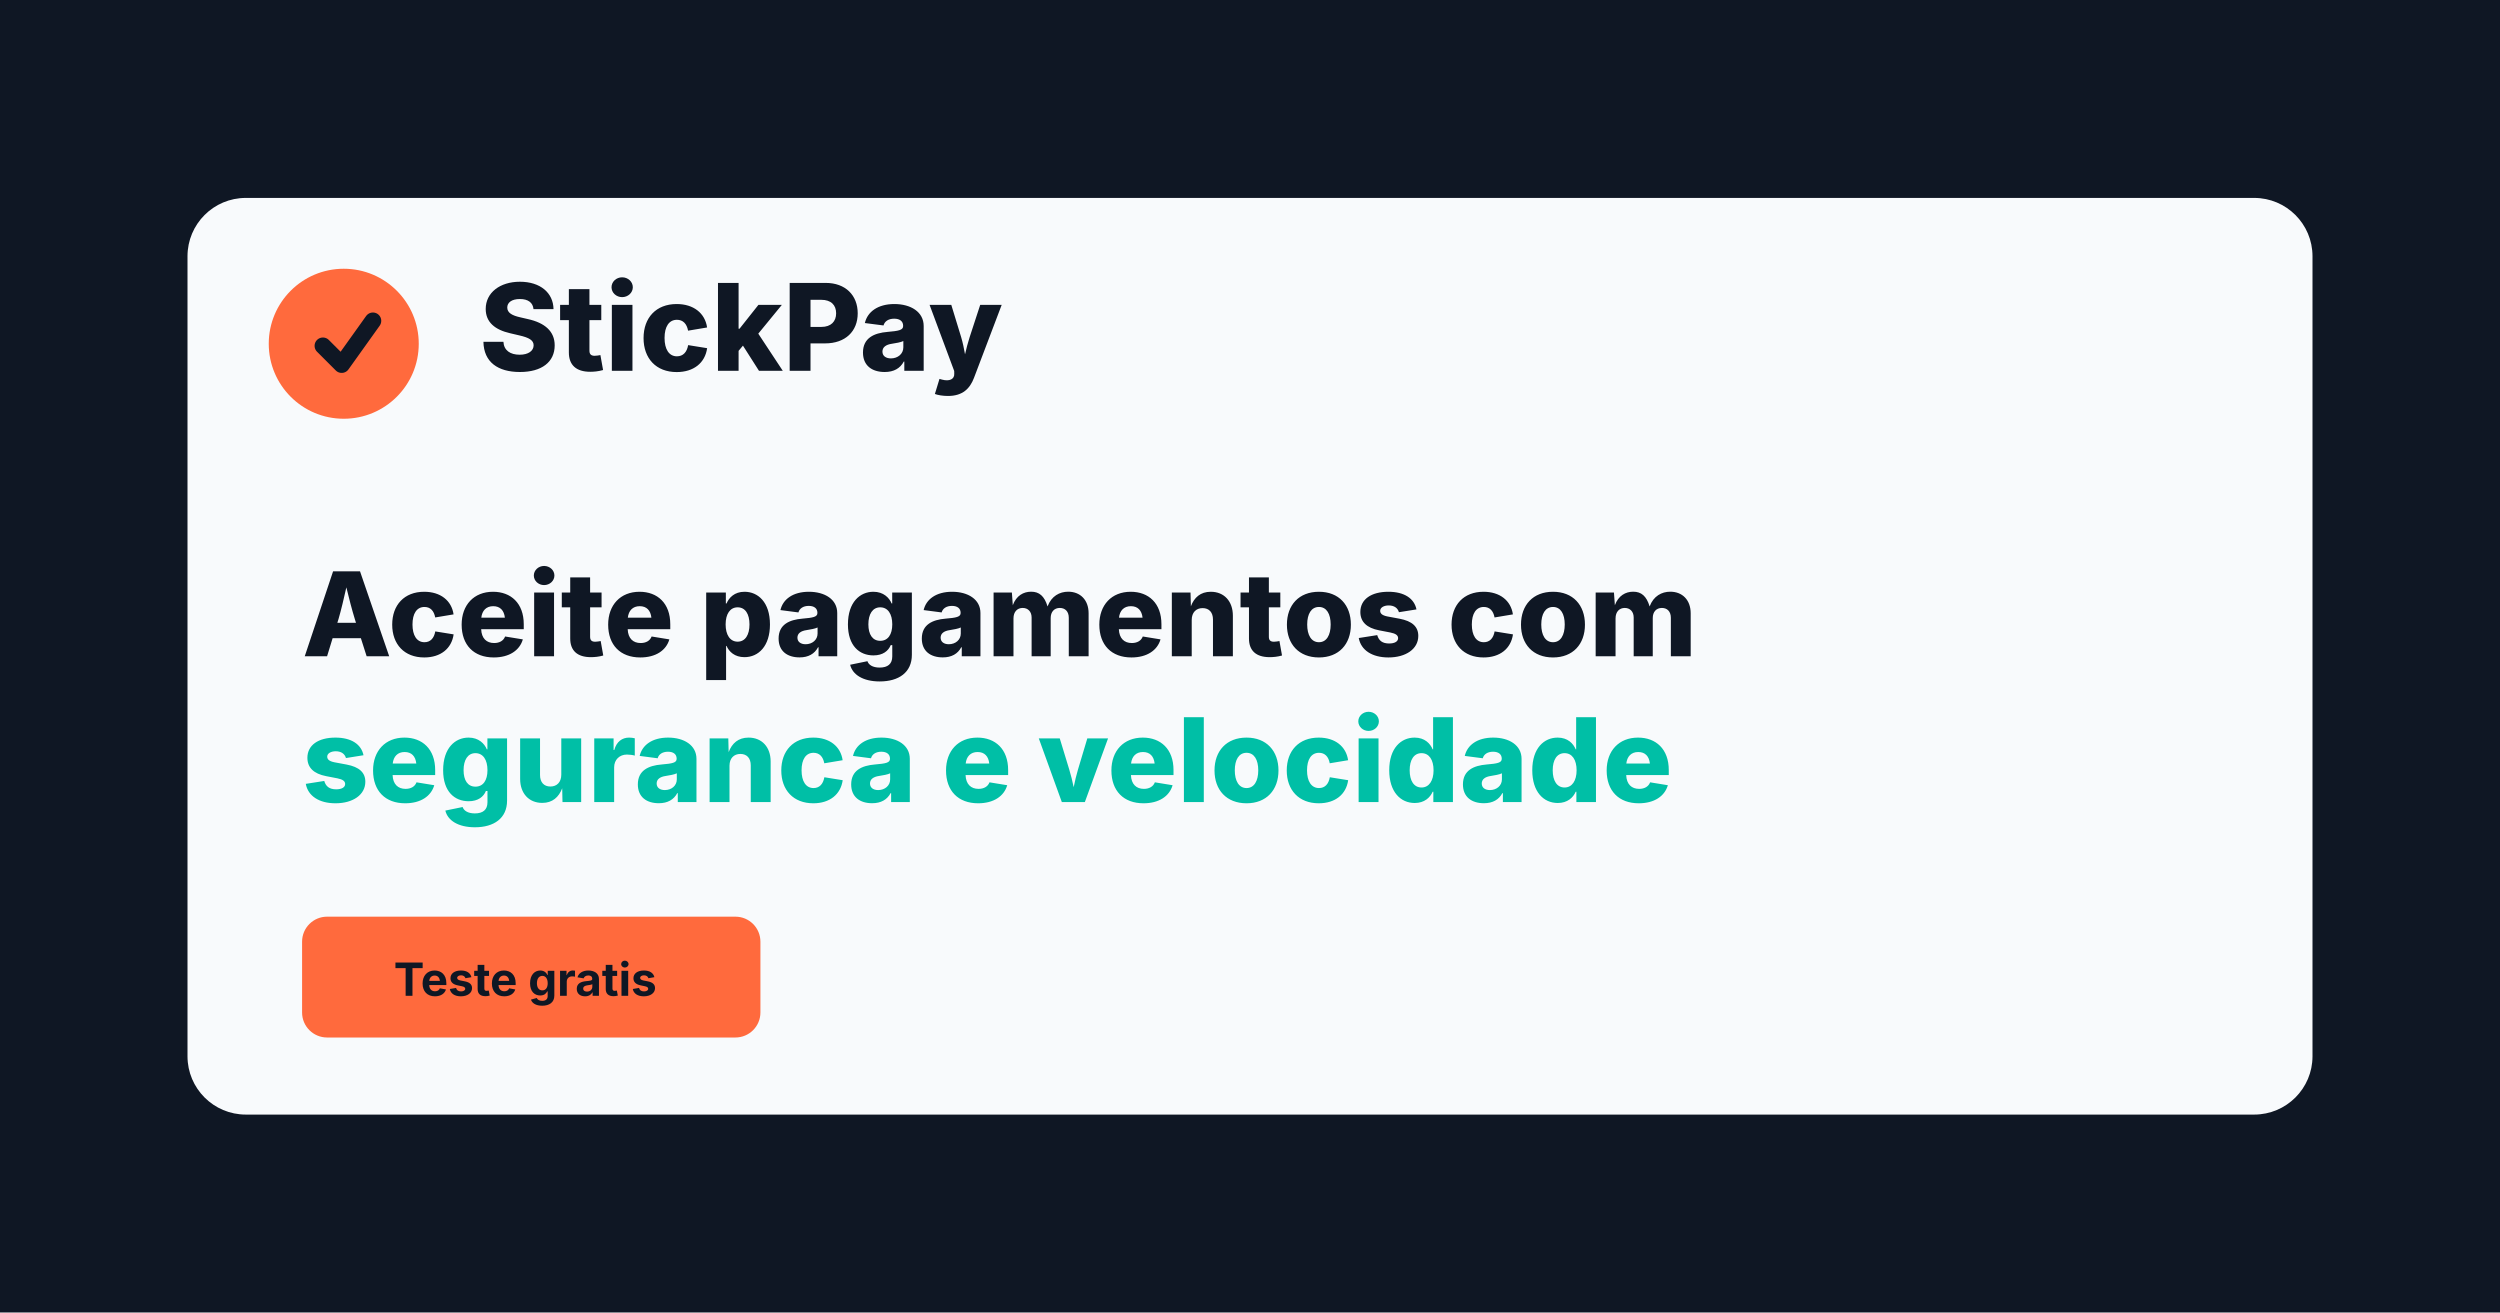
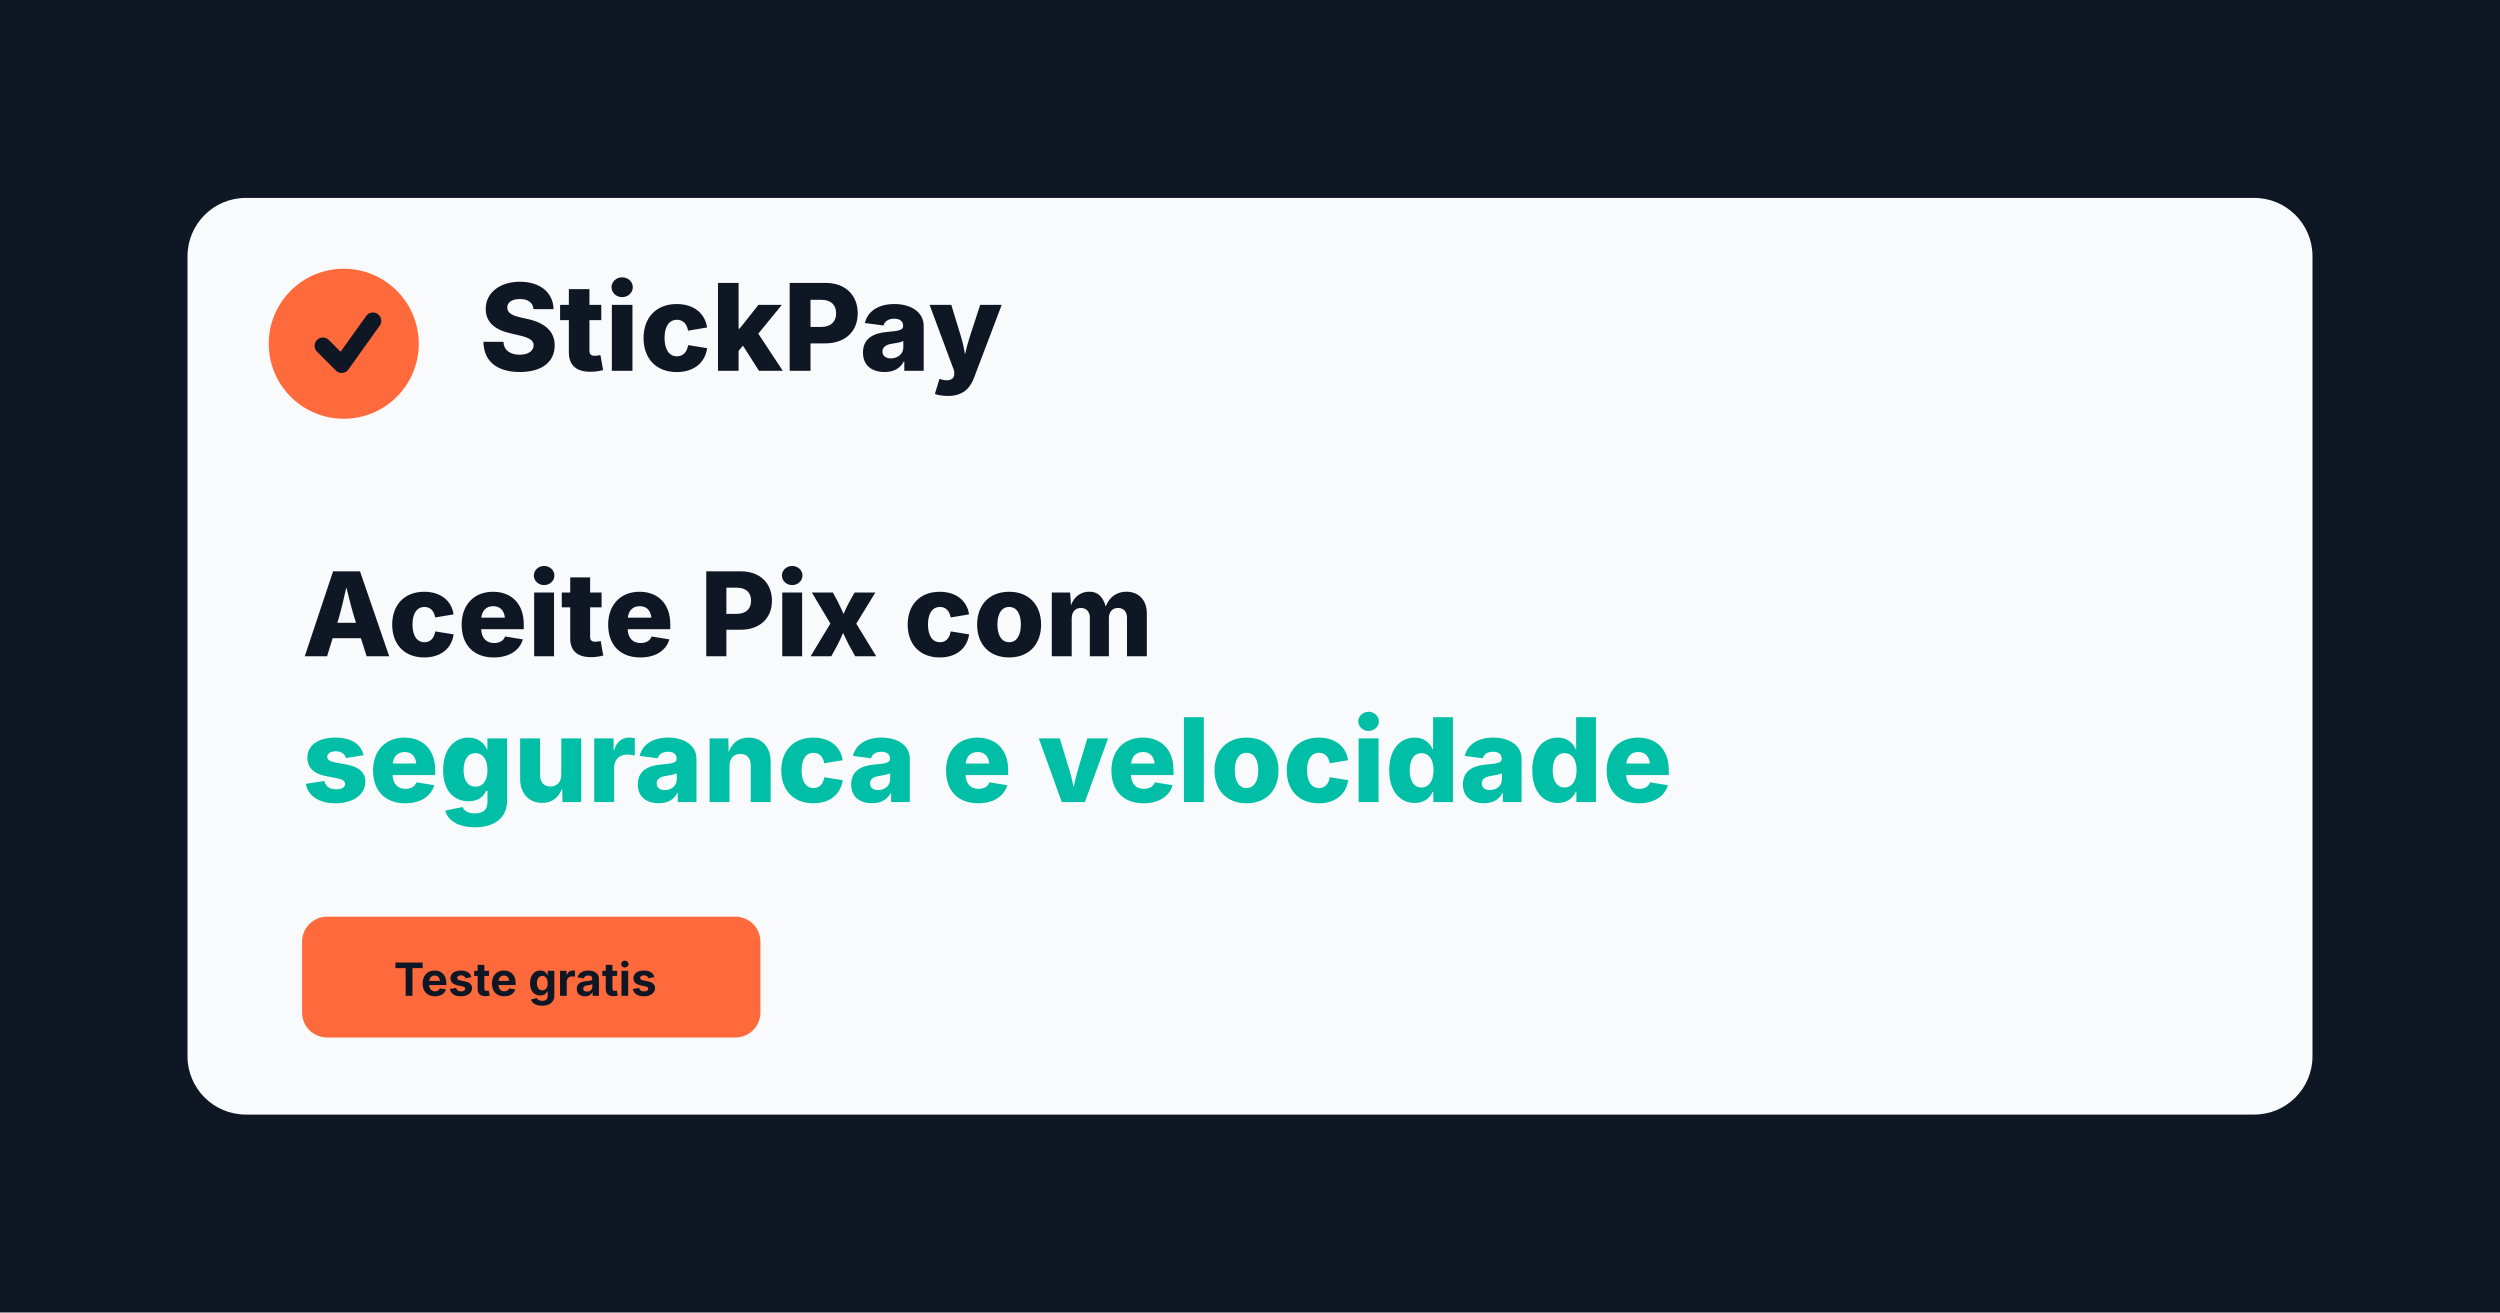
<svg xmlns="http://www.w3.org/2000/svg" width="1200" height="630" viewBox="0 0 1200 630" fill="none">
  <rect width="1200" height="630" fill="#0F1724" />
  <rect x="90" y="95" width="1020" height="440" rx="28" fill="#F8FAFC" />
  <circle cx="165" cy="165" r="36" fill="#FF6A3D" />
  <path d="M155 166L164 175L179 154" stroke="#0F1724" stroke-width="8" stroke-linecap="round" stroke-linejoin="round" />
  <text x="230" y="178" fill="#0F1724" font-family="Inter, Arial, sans-serif" font-size="58" font-weight="800">StickPay</text>
-   <text x="145" y="315" fill="#0F1724" font-family="Inter, Arial, sans-serif" font-size="56" font-weight="800">Aceite pagamentos com</text>
+   <text x="145" y="315" fill="#0F1724" font-family="Inter, Arial, sans-serif" font-size="56" font-weight="800">Aceite Pix com</text>
  <text x="145" y="385" fill="#00BFA6" font-family="Inter, Arial, sans-serif" font-size="56" font-weight="800">seguranca e velocidade</text>
  <rect x="145" y="440" width="220" height="58" rx="12" fill="#FF6A3D" />
  <text x="189" y="478" fill="#0F1724" font-family="Inter, Arial, sans-serif" font-size="22" font-weight="700">Teste gratis</text>
</svg>
